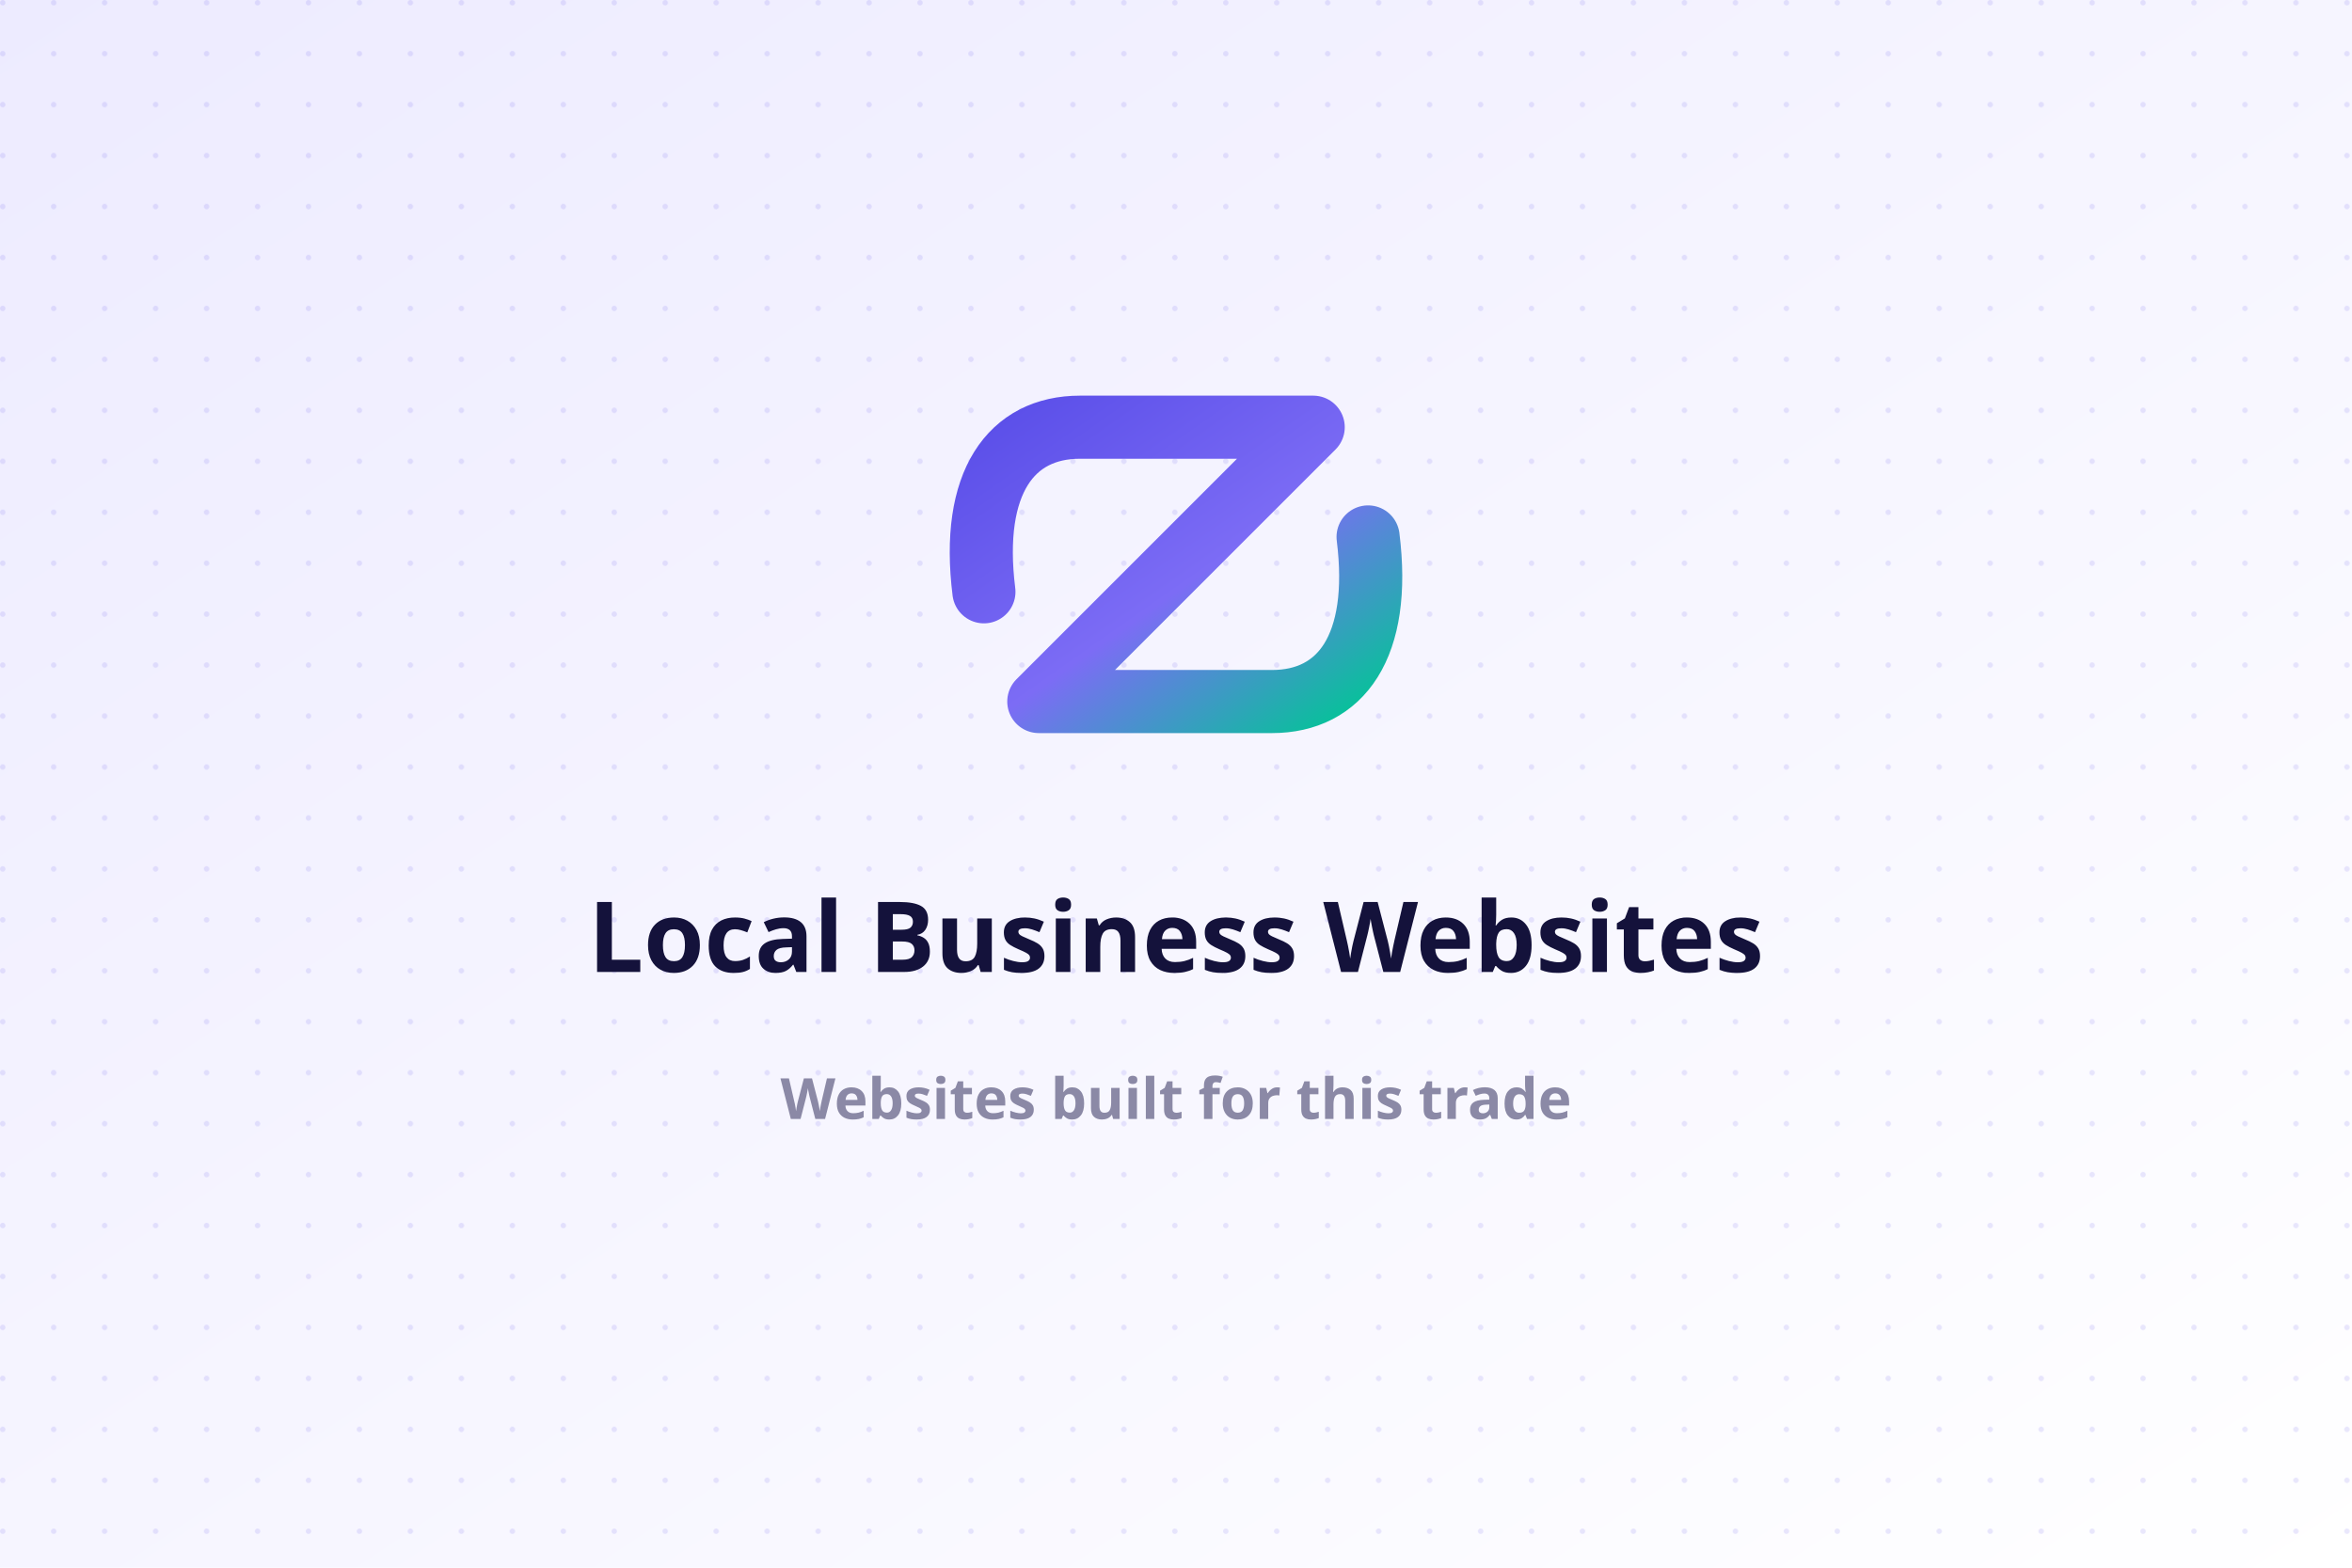
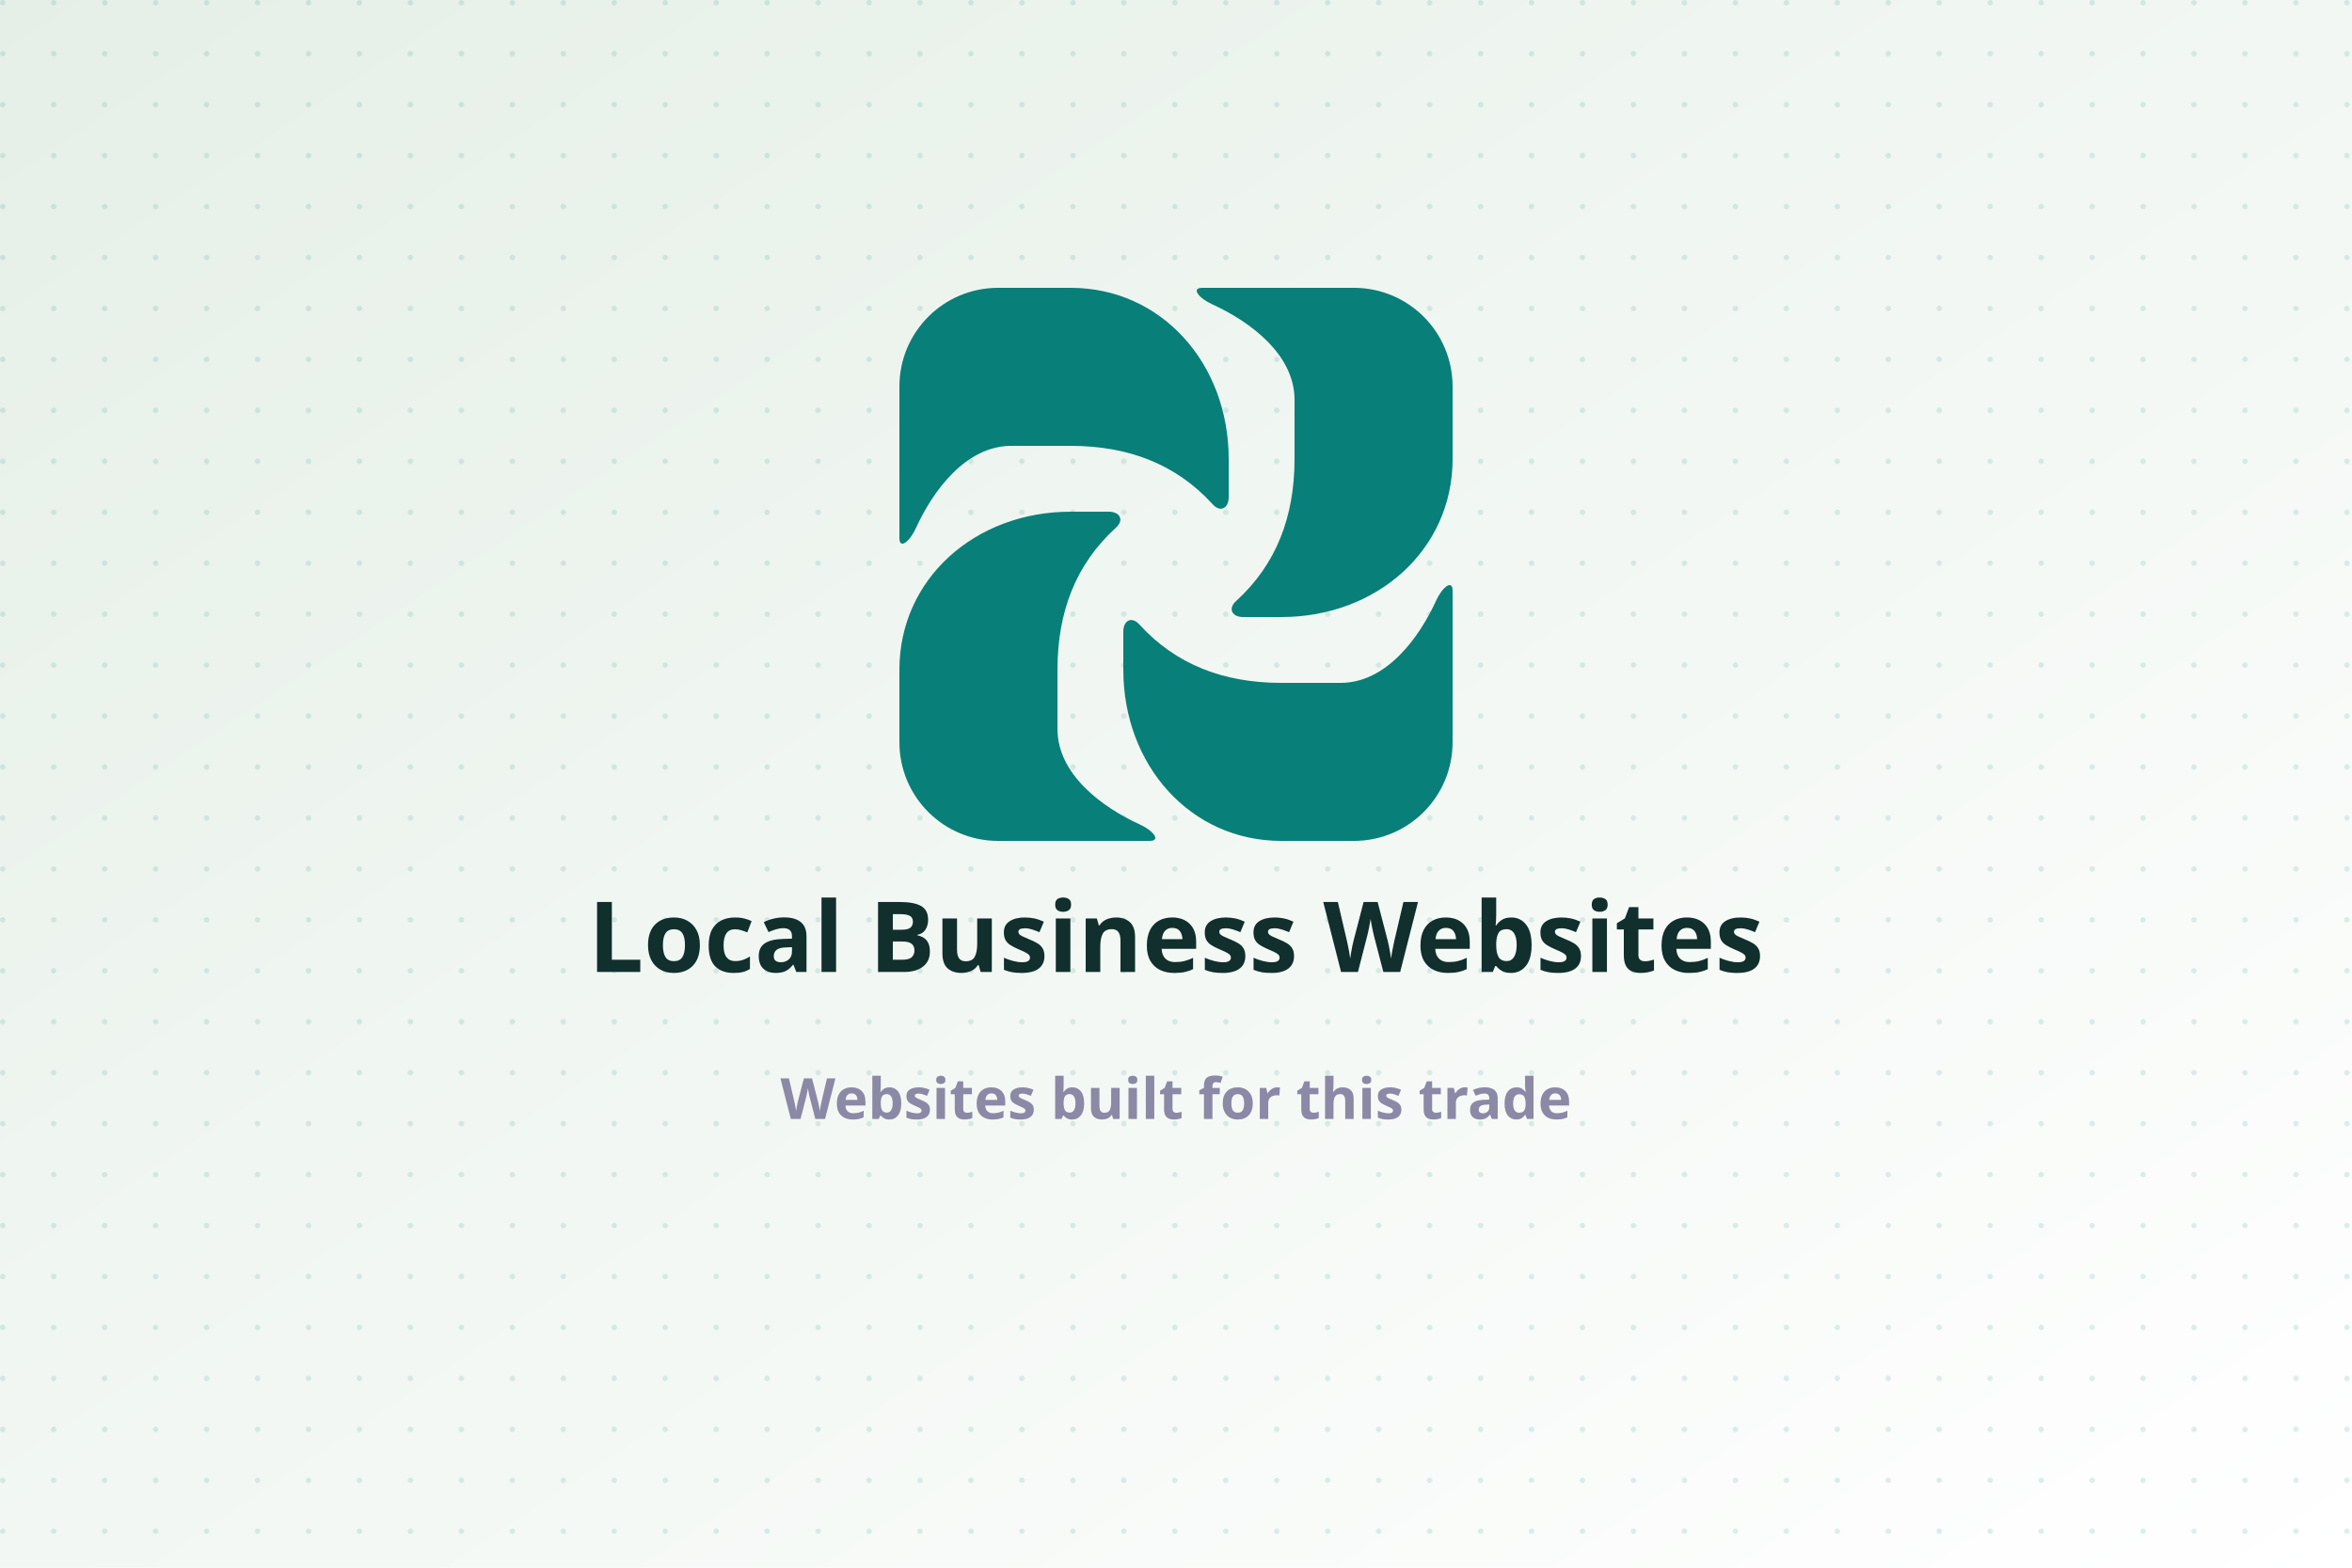
<svg xmlns="http://www.w3.org/2000/svg" viewBox="0 0 1200 800" width="1200" height="800" role="img" aria-label="Local Business Websites — Flowzync">
  <defs>
    <linearGradient id="g" x1="0" y1="0" x2="1" y2="1">
-       <stop offset="0" stop-color="#EDEBFF" />
+       <stop offset="0" stop-color="#E5EFE7" />
      <stop offset="1" stop-color="#FFFFFF" />
    </linearGradient>
    <linearGradient id="s" x1="0" y1="0" x2="1" y2="1">
-       <stop offset="0" stop-color="#5B4FE9" />
-       <stop offset=".55" stop-color="#7C6CF5" />
-       <stop offset="1" stop-color="#06C299" />
+       <stop offset="0" stop-color="#087F78" />
+       <stop offset=".55" stop-color="#3D9B89" />
+       <stop offset="1" stop-color="#299D85" />
    </linearGradient>
    <pattern id="d" width="26" height="26" patternUnits="userSpaceOnUse">
-       <circle cx="1.4" cy="1.4" r="1.4" fill="#5B4FE9" opacity=".13" />
+       <circle cx="1.4" cy="1.4" r="1.4" fill="#087F78" opacity=".13" />
    </pattern>
  </defs>
  <rect width="1200" height="800" fill="url(#g)" />
  <rect width="1200" height="800" fill="url(#d)" />
  <g transform="translate(432.0 120.0) scale(7.000)">
-     <path d="M10 26 C9 18 12 14 17 14 H34 L14 34 H31 C36 34 39 30 38 22" fill="none" stroke="url(#s)" stroke-width="4.6" stroke-linecap="round" stroke-linejoin="round" />
+     <g transform="scale(.48)">
+       <path d="M8 46V23C8 14.7 14.7 8 23 8H34C47.8 8 58 19.5 58 34V39.8C58 41.5 56.7 42.2 55.5 40.8C50 34.8 42.8 32 34 32H25C18.1 32 13.1 38.8 10.5 44.5C9.6 46.5 8 47.8 8 46Z" transform="rotate(0 50 50)" fill="#087F78" />
+       <path d="M8 46V23C8 14.7 14.7 8 23 8H34C47.8 8 58 19.5 58 34V39.8C58 41.5 56.7 42.2 55.5 40.8C50 34.8 42.8 32 34 32H25C18.1 32 13.1 38.8 10.5 44.5C9.6 46.5 8 47.8 8 46Z" transform="rotate(90 50 50)" fill="#087F78" />
+       <path d="M8 46V23C8 14.7 14.7 8 23 8H34C47.8 8 58 19.5 58 34V39.8C58 41.5 56.7 42.2 55.5 40.8C50 34.8 42.8 32 34 32H25C18.1 32 13.1 38.8 10.5 44.5C9.6 46.5 8 47.8 8 46Z" transform="rotate(180 50 50)" fill="#087F78" />
+       <path d="M8 46V23C8 14.7 14.7 8 23 8H34C47.8 8 58 19.5 58 34V39.8C58 41.5 56.7 42.2 55.5 40.8C50 34.8 42.8 32 34 32H25C18.1 32 13.1 38.8 10.5 44.5C9.6 46.5 8 47.8 8 46Z" transform="rotate(270 50 50)" fill="#087F78" />
+     </g>
  </g>
-   <text x="50%" y="496" text-anchor="middle" font-family="Sora, Segoe UI, sans-serif" font-weight="700" font-size="50" fill="#14123B">Local Business Websites</text>
+   <text x="50%" y="496" text-anchor="middle" font-family="Manrope, Segoe UI, sans-serif" font-weight="700" font-size="50" fill="#102F2D">Local Business Websites</text>
  <text x="50%" y="571" text-anchor="middle" font-family="Manrope, Segoe UI, sans-serif" font-weight="600" font-size="29" fill="#8B89A6">Websites built for this trade</text>
</svg>
